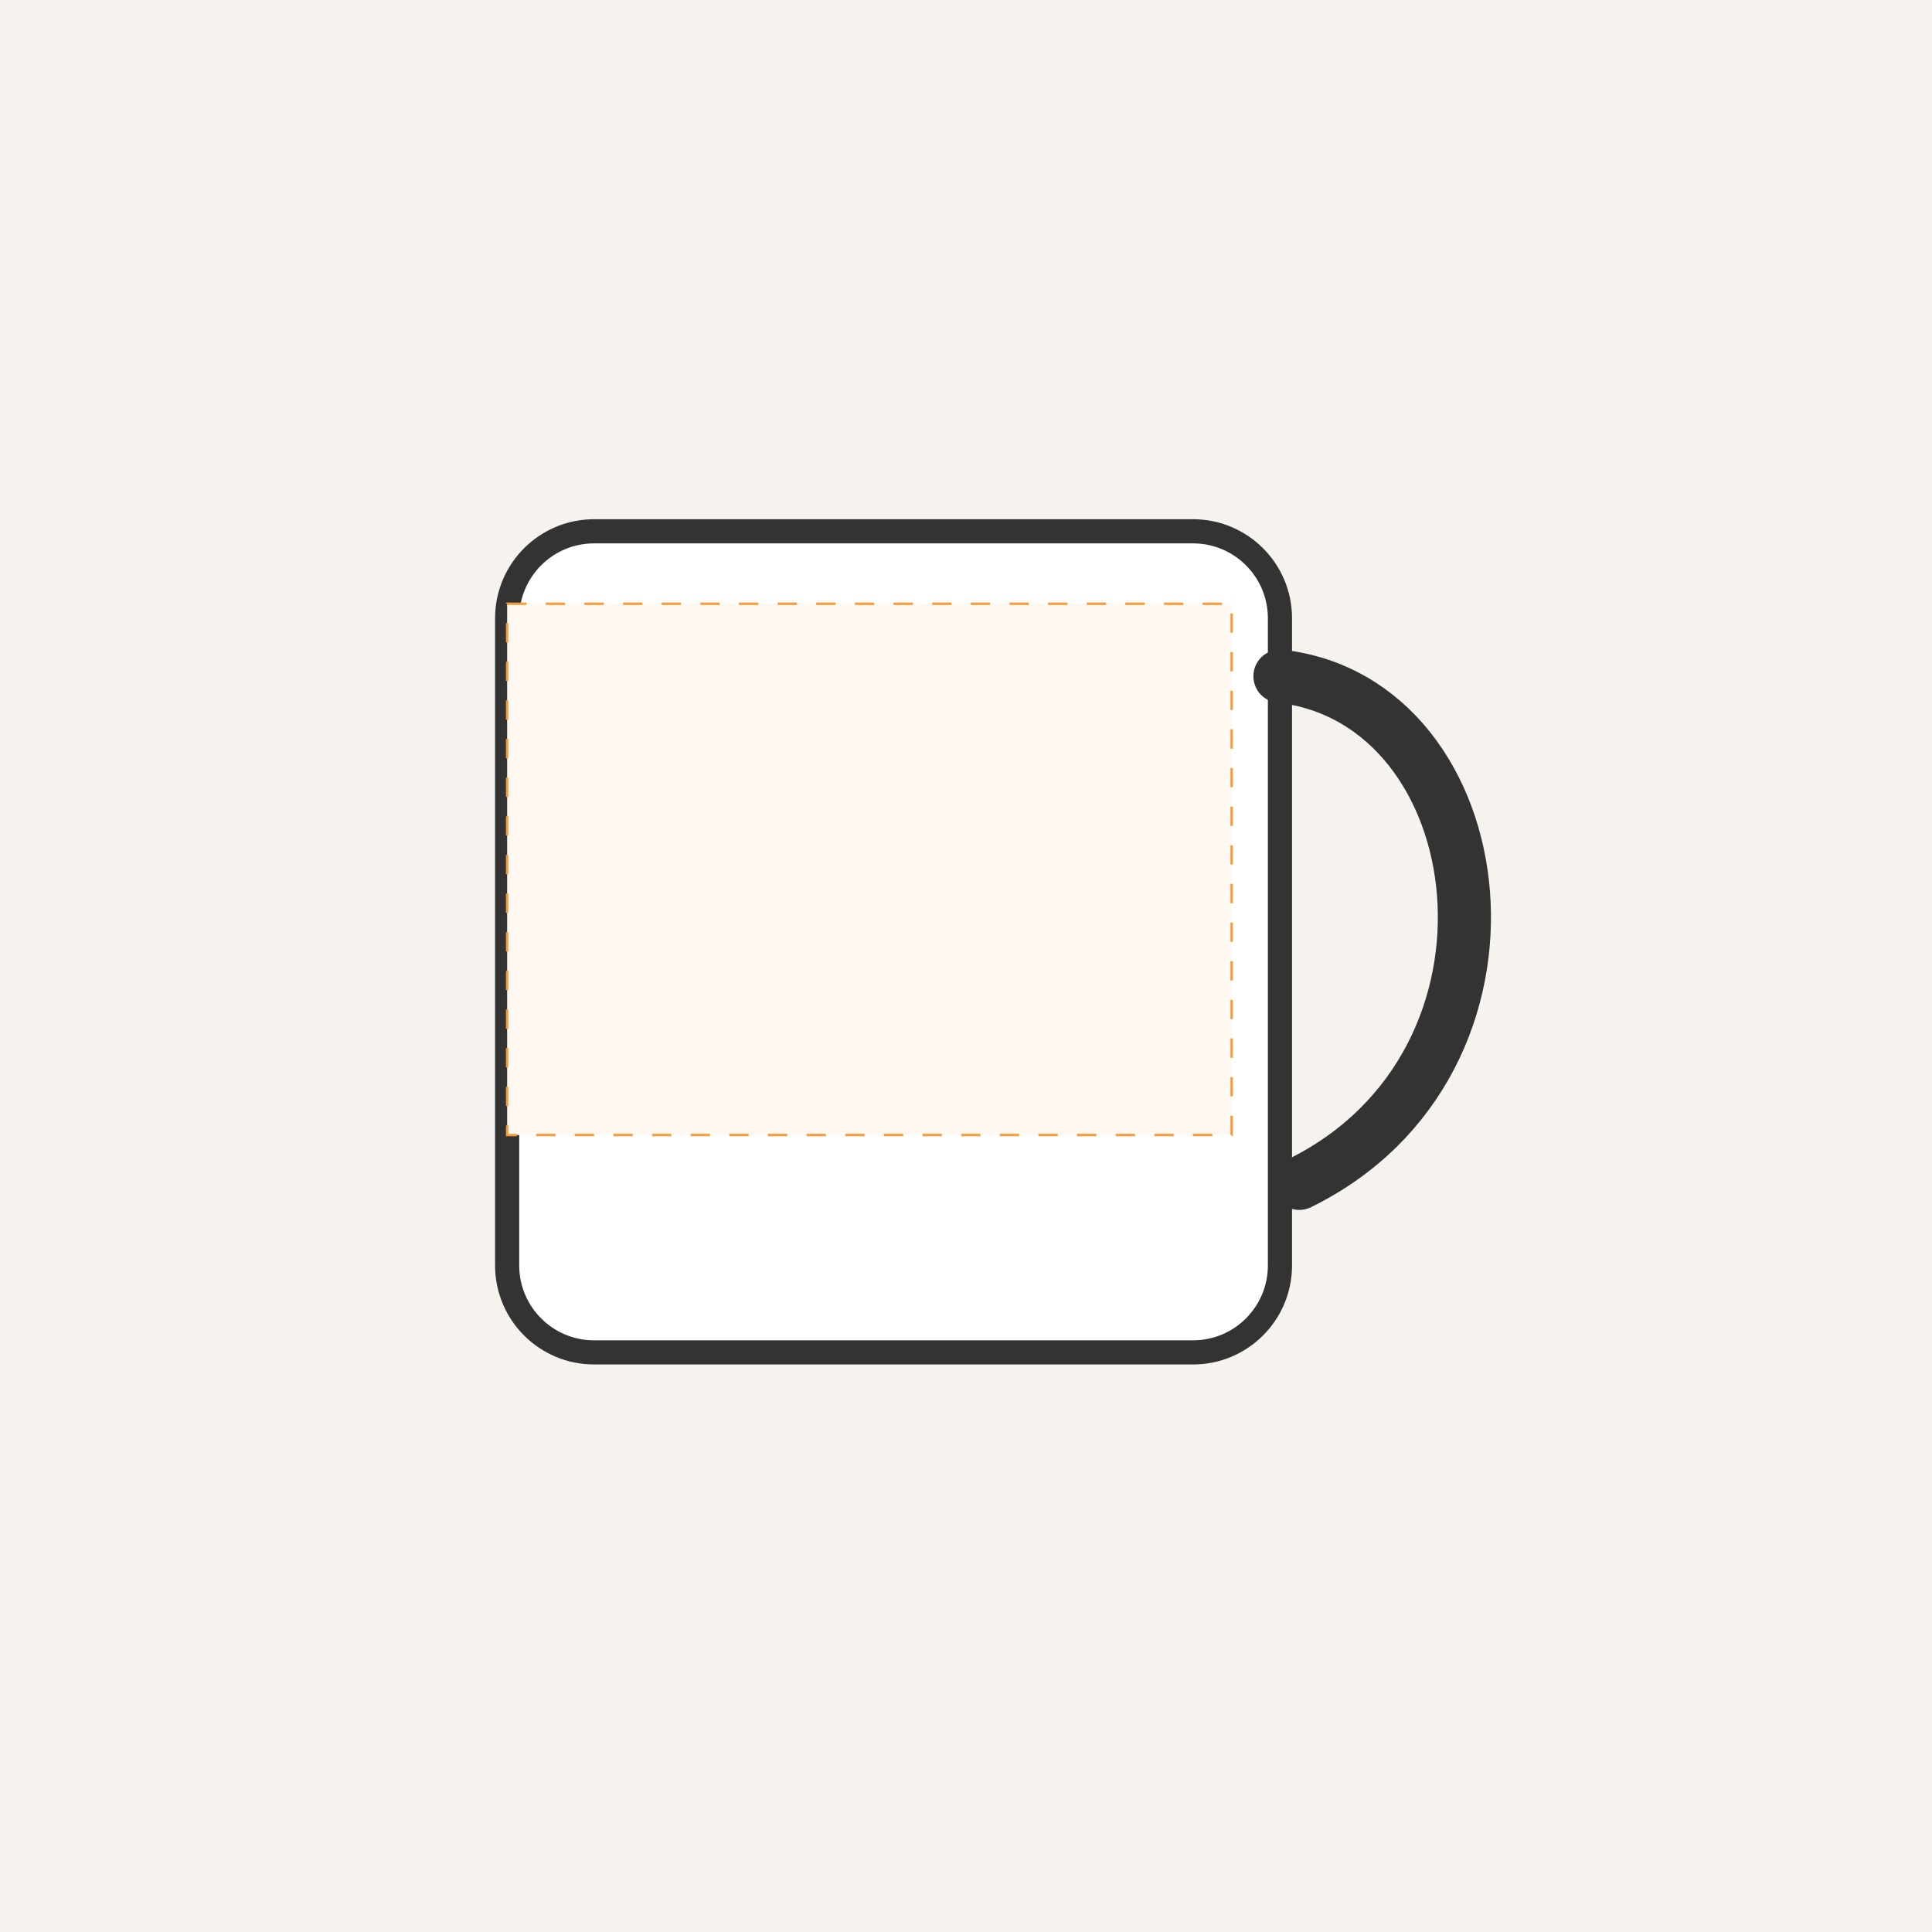
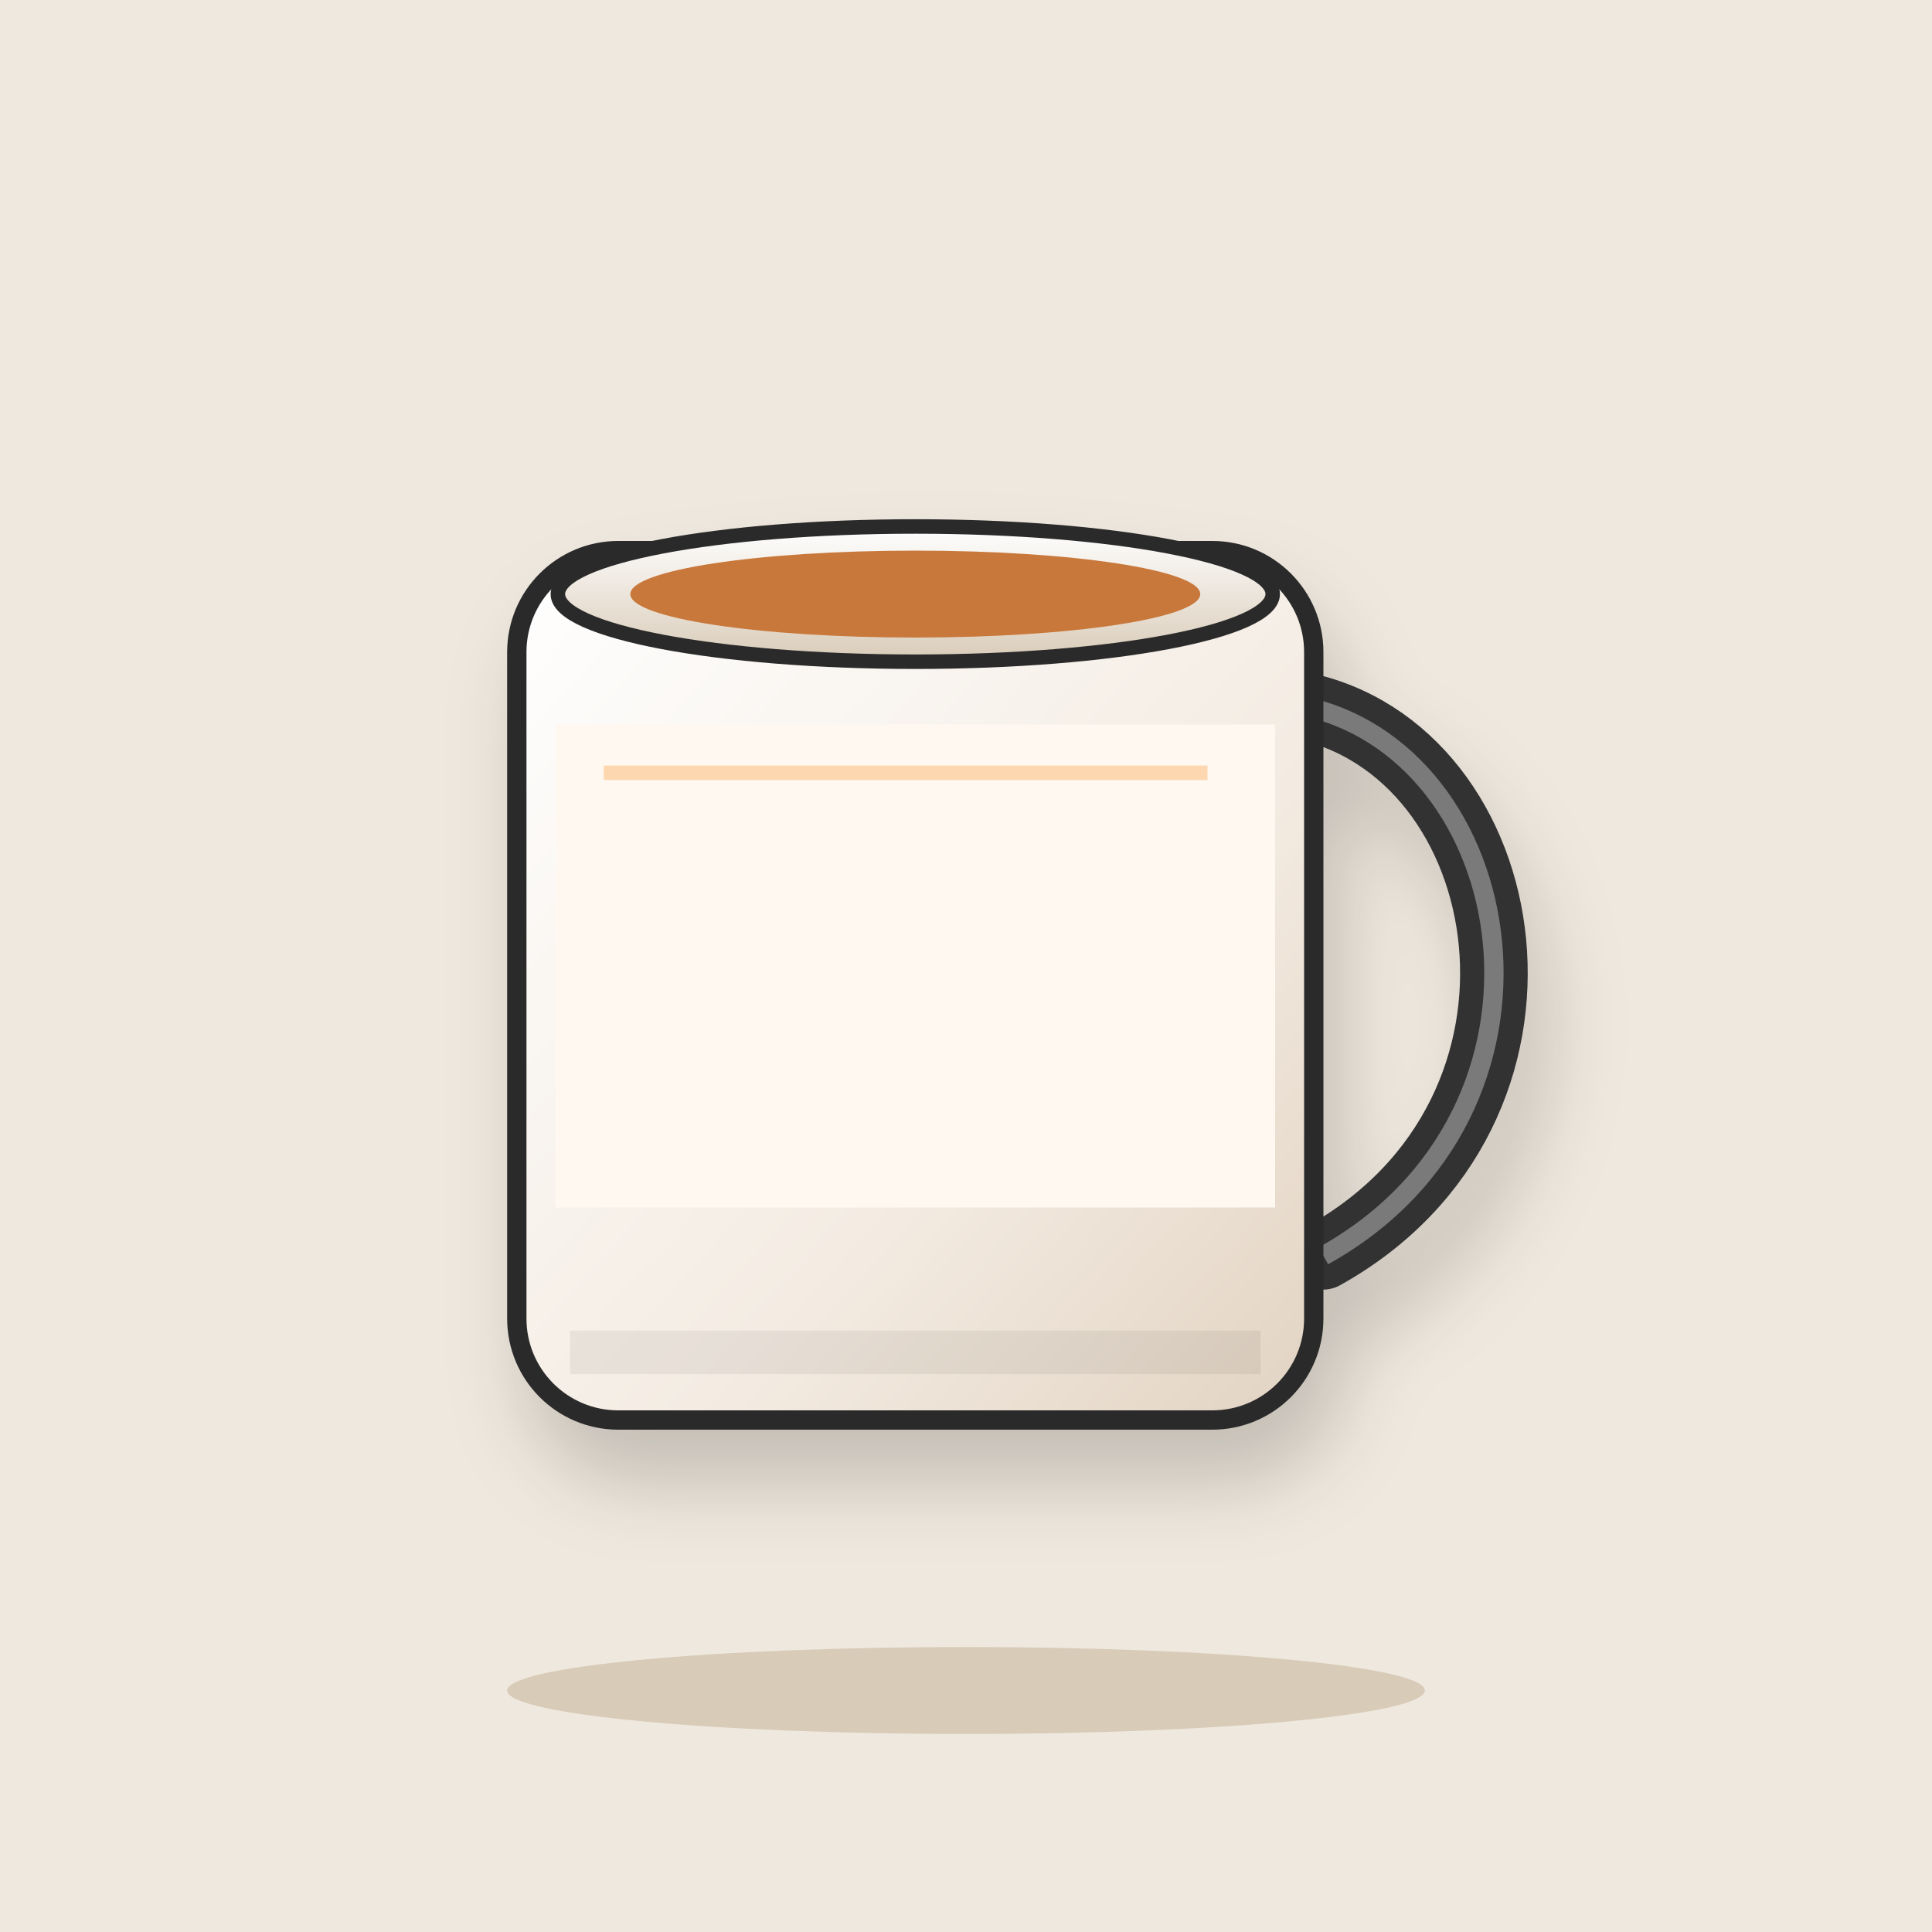
<svg xmlns="http://www.w3.org/2000/svg" viewBox="0 0 800 800">
-   <rect width="800" height="800" fill="#f6f3ee" />
-   <rect x="210" y="220" width="320" height="340" rx="36" fill="#ffffff" stroke="#333333" stroke-width="10" />
-   <path d="M530 280c90 10 110 160 8 210" fill="none" stroke="#333333" stroke-width="22" stroke-linecap="round" />
-   <rect x="210" y="250" width="300" height="220" fill="#FFF8F0" />
-   <rect x="210" y="250" width="300" height="220" fill="none" stroke="#F99B36" stroke-dasharray="8 8" />
+   <defs>
+     <linearGradient id="mug" x1="0" y1="0" x2="1" y2="1">
+       <stop offset="0" stop-color="#ffffff" />
+       <stop offset=".6" stop-color="#f4ece3" />
+       <stop offset="1" stop-color="#e2d3c2" />
+     </linearGradient>
+     <linearGradient id="rim" x1="0" y1="0" x2="0" y2="1">
+       <stop offset="0" stop-color="#fff" />
+       <stop offset="1" stop-color="#d9cbb8" />
+     </linearGradient>
+     <filter id="msh" x="-25%" y="-25%" width="150%" height="150%">
+       <feDropShadow dx="8" dy="22" stdDeviation="16" flood-opacity=".18" />
+     </filter>
+   </defs>
+   <rect width="800" height="800" fill="#efe8de" />
+   <ellipse cx="400" cy="700" rx="190" ry="18" fill="#d8cbb8" />
+   <g filter="url(#msh)">
+     <path d="M538 292c92 18 118 168 10 228" fill="none" stroke="#333" stroke-width="28" stroke-linecap="round" />
+     <path d="M538 292c92 18 118 168 10 228" fill="none" stroke="#fff" stroke-opacity=".35" stroke-width="8" />
+     <rect x="214" y="228" width="330" height="360" rx="42" fill="url(#mug)" stroke="#2b2b2b" stroke-width="8" />
+     <ellipse cx="379" cy="246" rx="148" ry="28" fill="url(#rim)" stroke="#2b2b2b" stroke-width="6" />
+     <ellipse cx="379" cy="246" rx="118" ry="18" fill="#c9783a" />
+     <rect x="230" y="300" width="298" height="200" fill="#fff8f1" />
+     <path d="M250 320h250" stroke="#F99B36" stroke-opacity=".35" stroke-width="6" />
+     <path d="M236 560h286" stroke="#000" stroke-opacity=".06" stroke-width="18" />
+   </g>
</svg>
